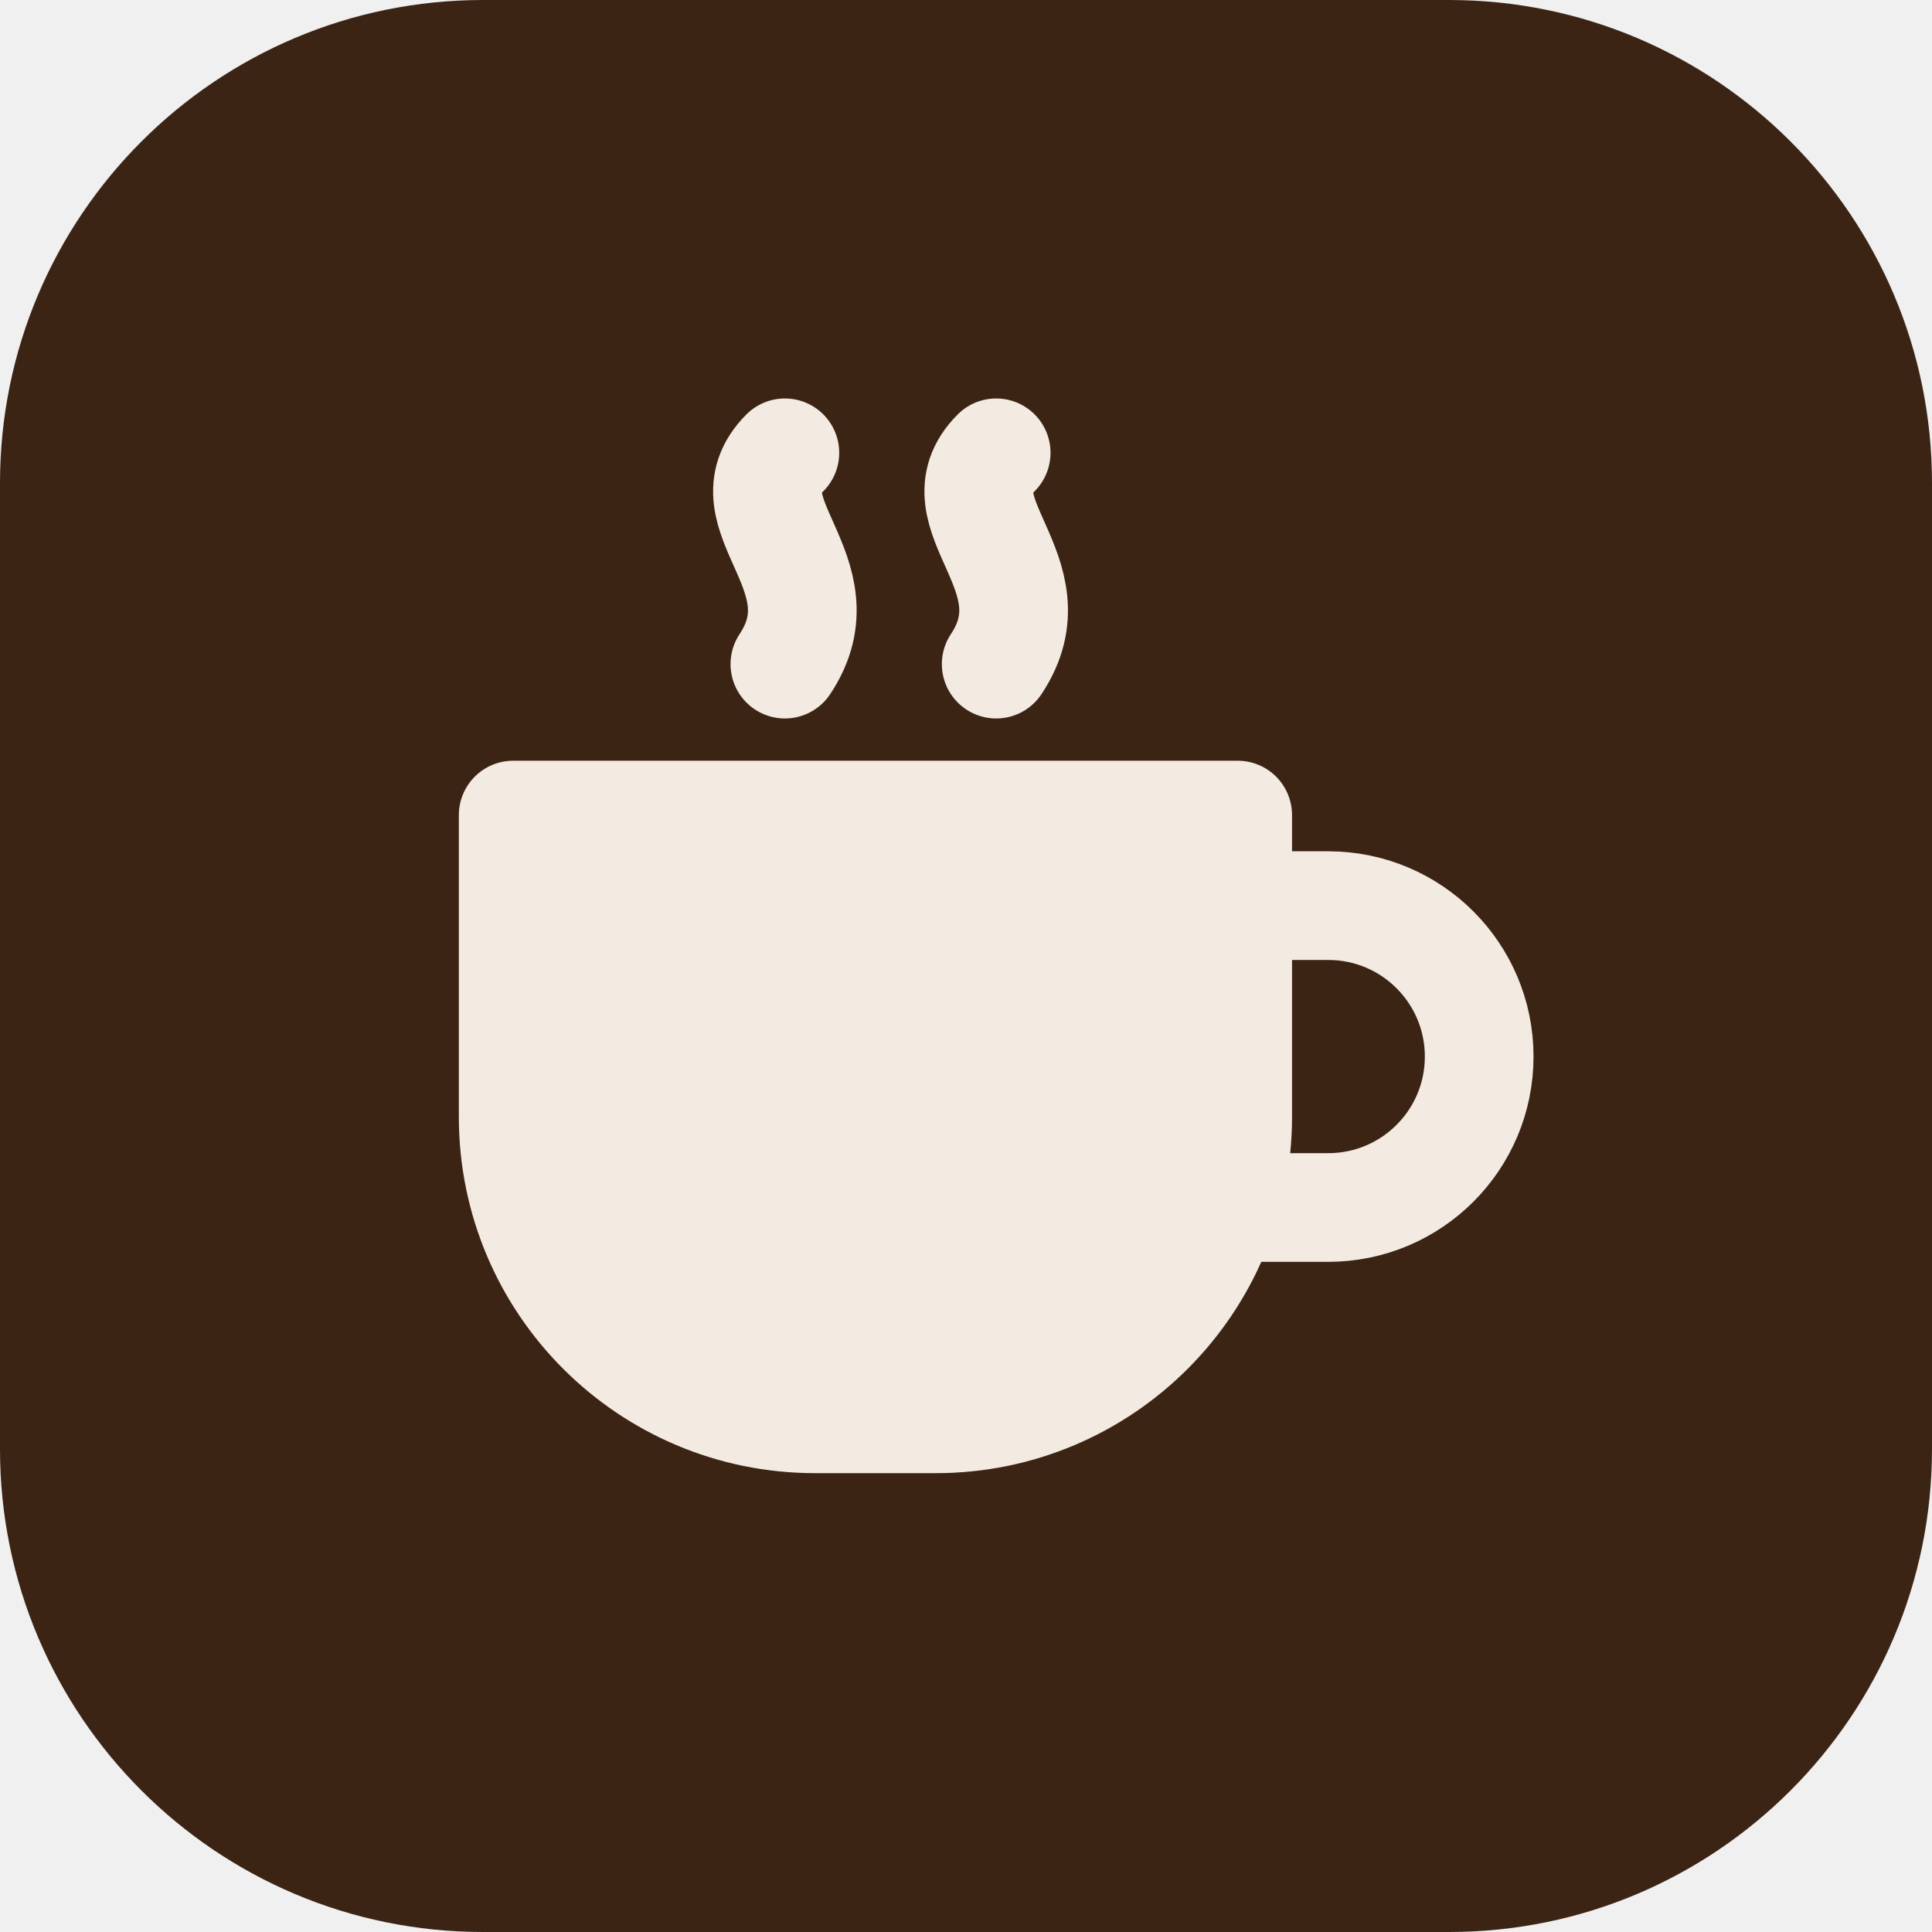
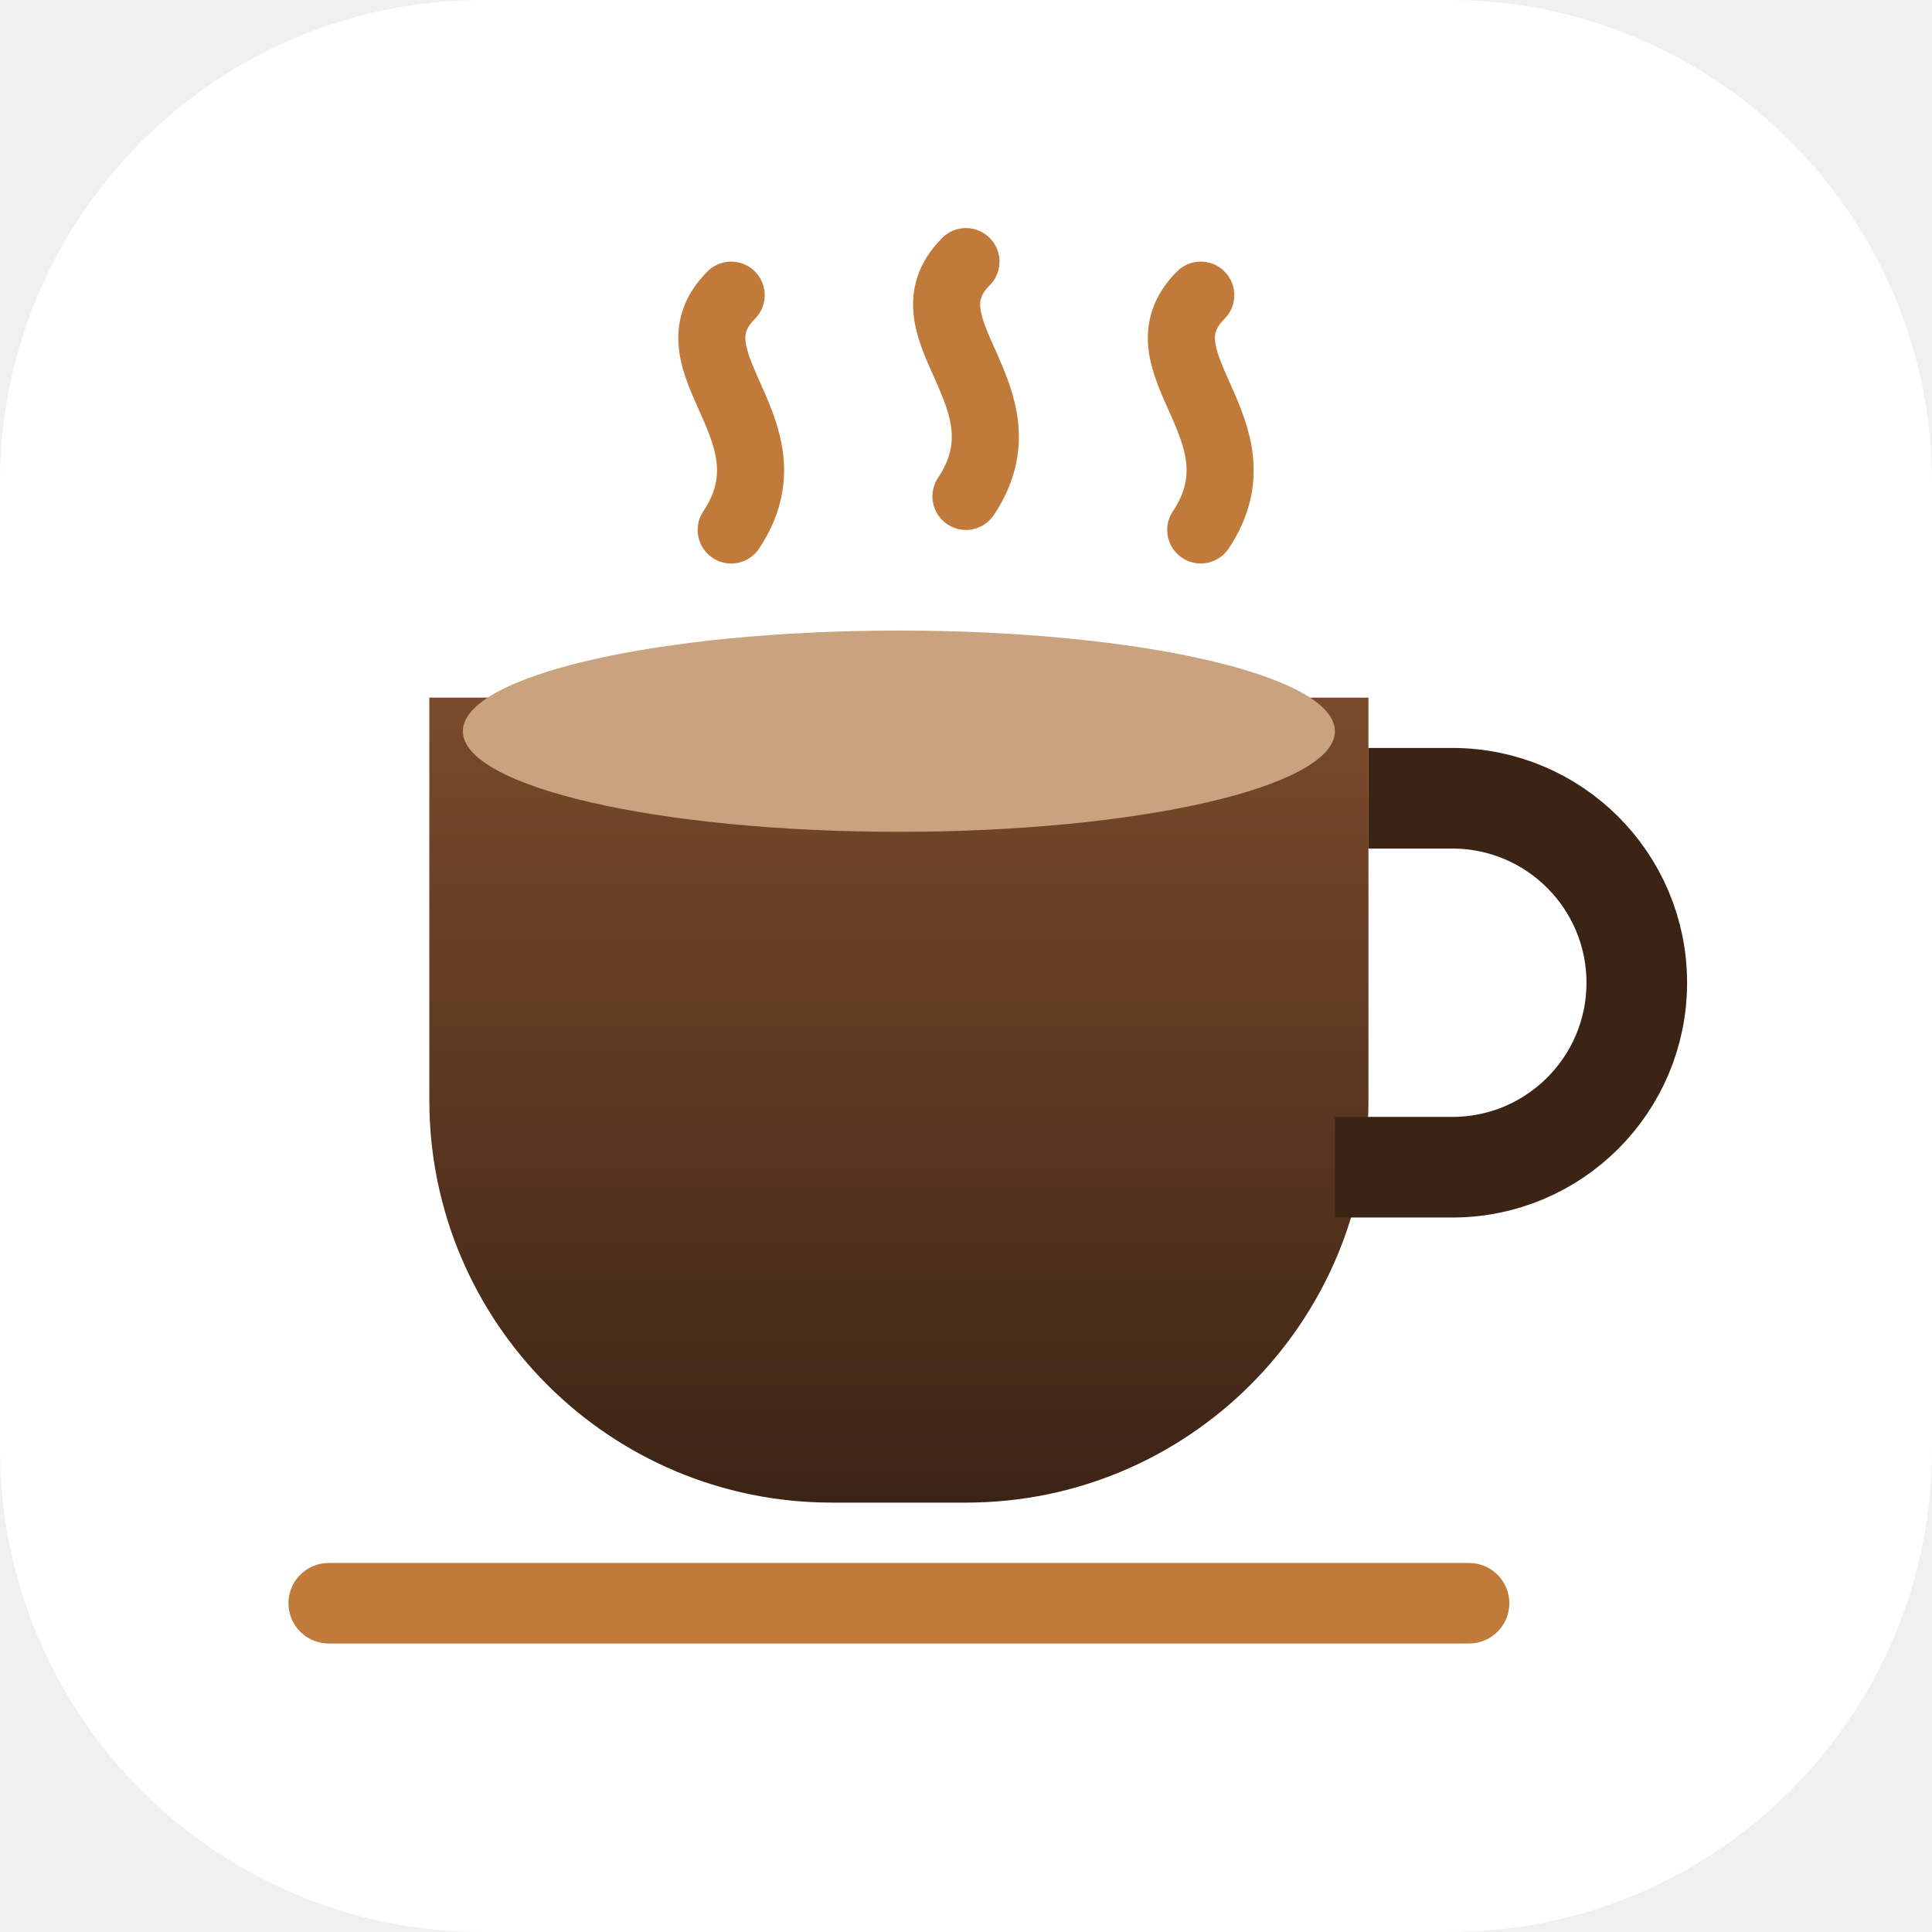
- <svg xmlns="http://www.w3.org/2000/svg" viewBox="0 0 32 32">
-   <rect width="32" height="32" rx="8" fill="#3c2415" />
-   <g transform="translate(4 4) scale(1)" color="#f3ebe1" style="color:#f3ebe1">
-     <svg viewBox="0 0 24 24" width="24" height="24" fill="none" stroke="currentColor" stroke-width="1.8" stroke-linecap="round" stroke-linejoin="round">
-       <path d="M4.5 9.5h12v5a5 5 0 0 1-5 5h-2a5 5 0 0 1-5-5Z" fill="currentColor" />
-       <path d="M16.5 11h1.5a2.5 2.5 0 0 1 0 5h-1.8M9 3.5c-1 1 1 2 0 3.5M12.5 3.5c-1 1 1 2 0 3.5" />
-     </svg>
+ <svg xmlns="http://www.w3.org/2000/svg" viewBox="0 0 48 48">
+   <rect width="48" height="48" rx="12" fill="#ffffff" />
+   <g transform="translate(4 4) scale(.8333)">
+     <defs>
+       <linearGradient id="mk12a" x1="0" x2="0" y1="0" y2="1">
+         <stop offset="0" stop-color="#7a4a2b" />
+         <stop offset="1" stop-color="#3c2415" />
+       </linearGradient>
+     </defs>
+     <path d="M17 4c-2 2 2 4 0 7M24 3c-2 2 2 4 0 7M31 4c-2 2 2 4 0 7" stroke="#c07a3a" stroke-width="2" fill="none" stroke-linecap="round" />
+     <path d="M8 16h28v12a12 12 0 0 1-12 12h-4A12 12 0 0 1 8 28Z" fill="url(#mk12a)" />
+     <path d="M36 19h2.5a5.5 5.5 0 0 1 0 11H35" stroke="#3c2415" stroke-width="3" fill="none" />
+     <ellipse cx="22" cy="17" rx="13" ry="3" fill="#c9a27e" />
+     <path d="M5 43h34" stroke="#c07a3a" stroke-width="2.4" stroke-linecap="round" />
  </g>
</svg>
